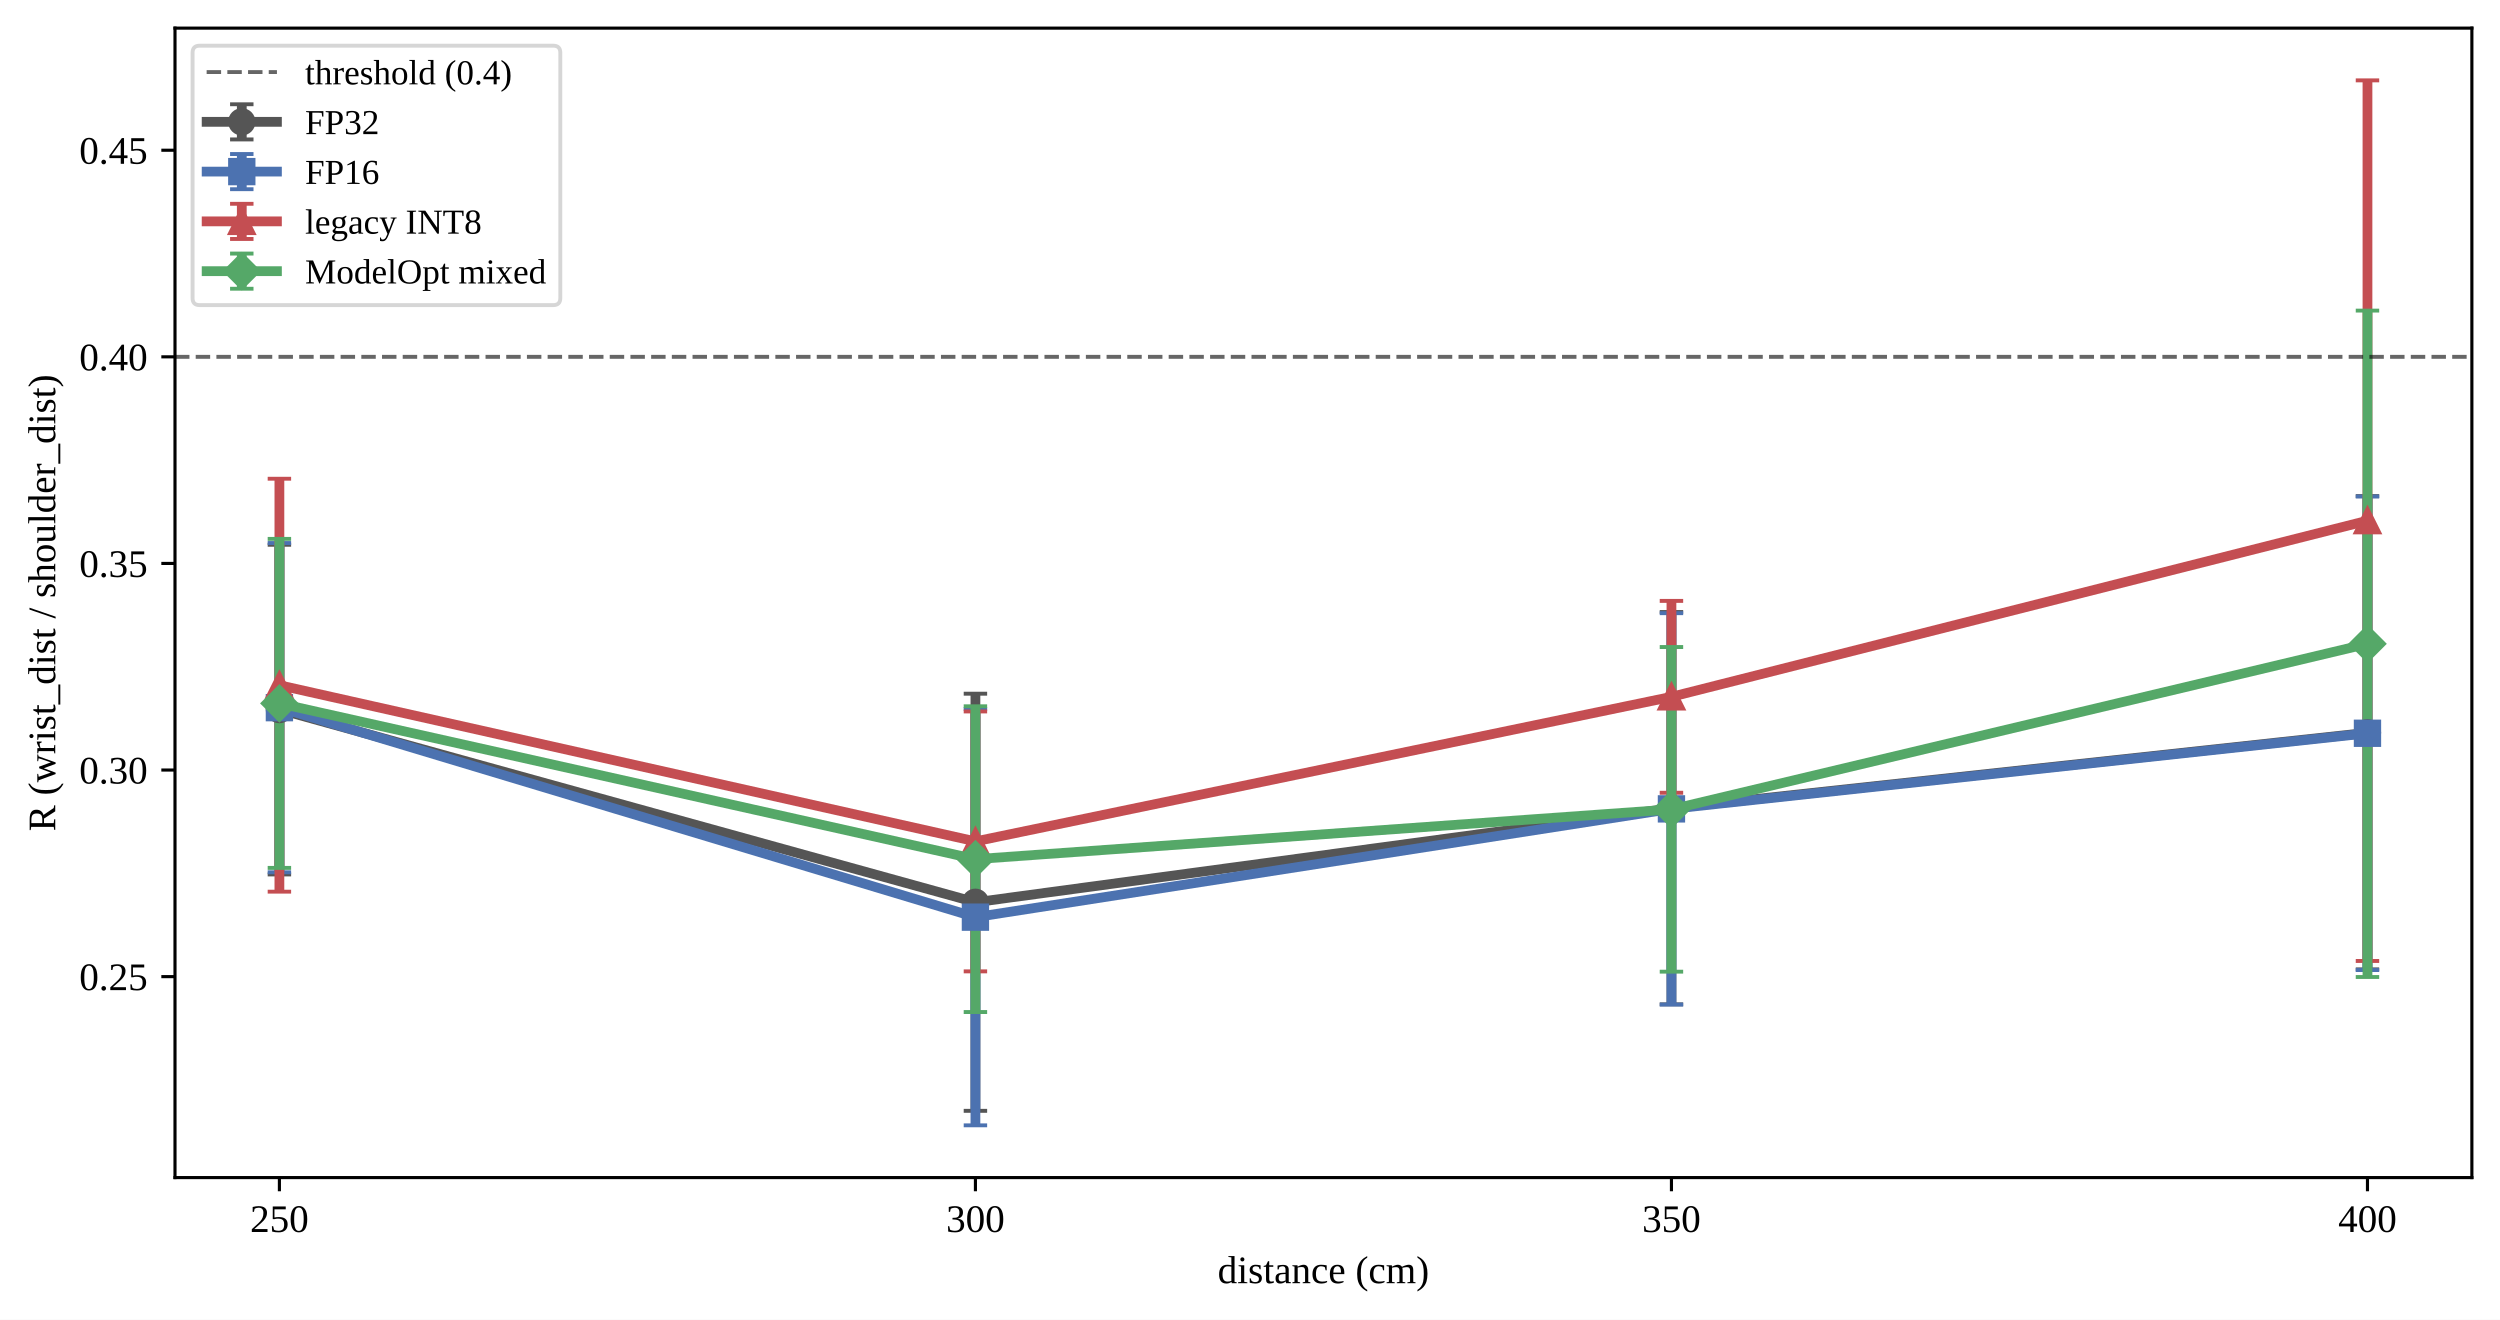
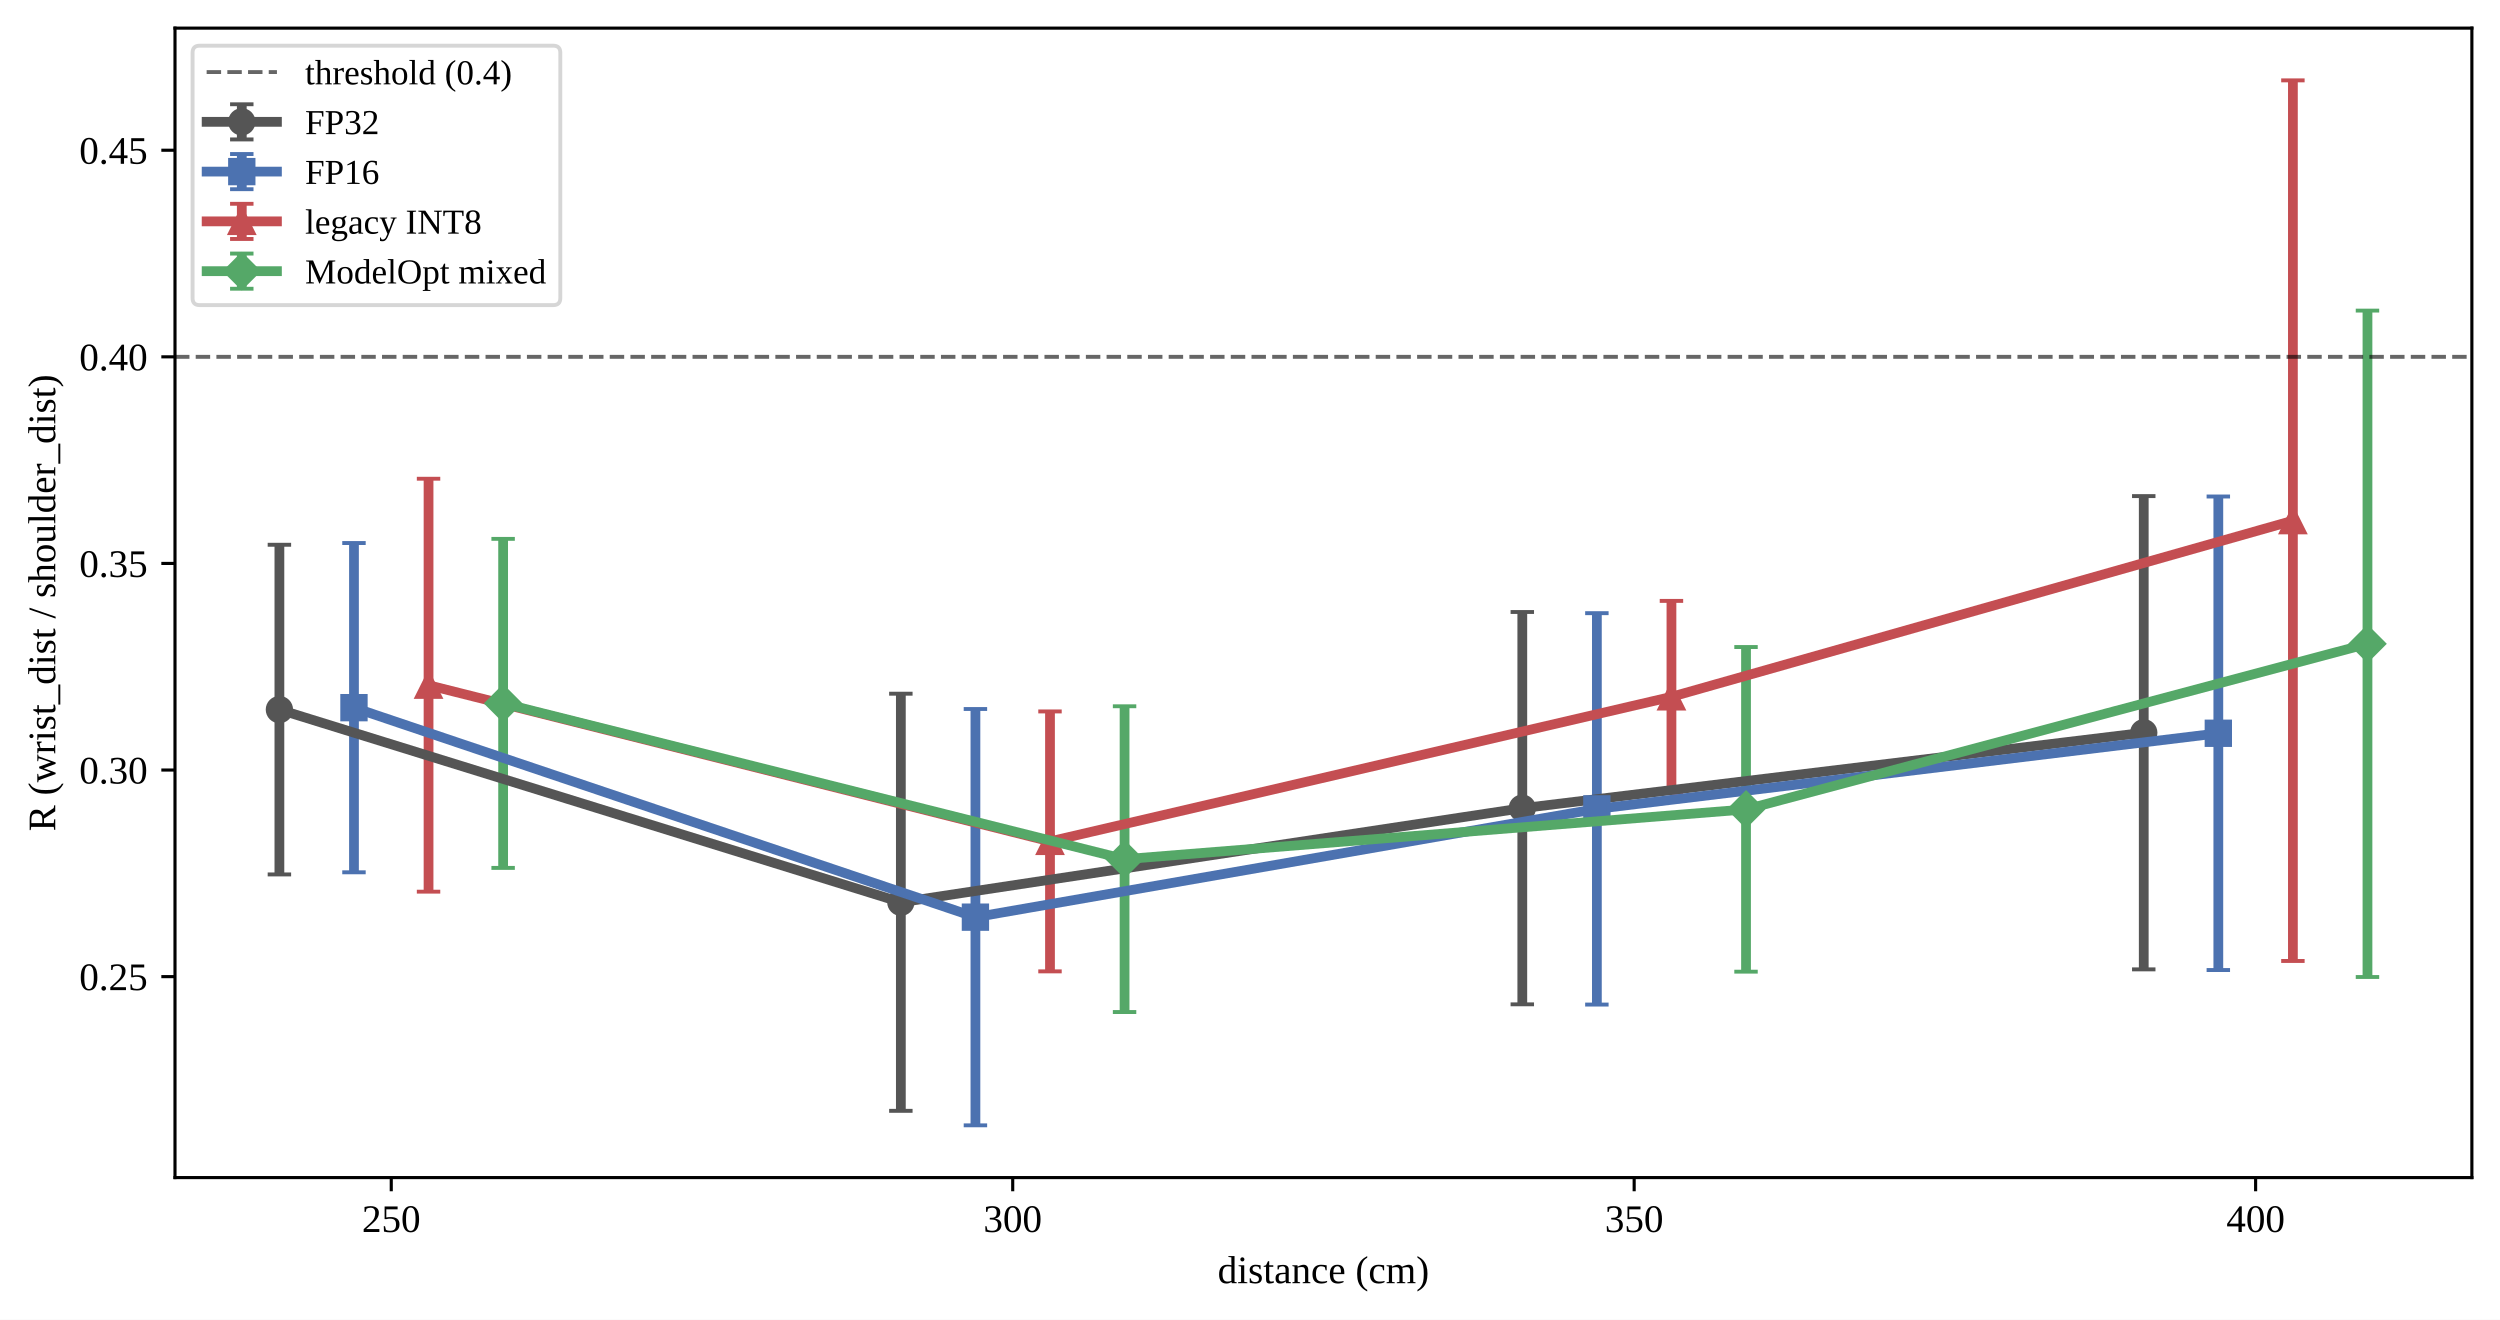
<svg xmlns="http://www.w3.org/2000/svg" xmlns:xlink="http://www.w3.org/1999/xlink" width="640.042pt" height="337.876pt" viewBox="0 0 640.042 337.876" version="1.1">
  <defs>
    <style type="text/css">*{stroke-linejoin: round; stroke-linecap: butt}</style>
  </defs>
  <g id="figure_1">
    <g id="patch_1">
      <path d="M 0 337.876  L 640.042 337.876  L 640.042 0  L 0 0  z " style="fill: #ffffff" />
    </g>
    <g id="axes_1">
      <g id="patch_2">
        <path d="M 44.802 301.482  L 632.842 301.482  L 632.842 7.2  L 44.802 7.2  z " style="fill: #ffffff" />
      </g>
      <g id="matplotlib.axis_1">
        <g id="xtick_1">
          <g id="line2d_1">
            <defs>
-               <path id="me92851f9c0" d="M 0 0  L 0 3.5  " style="stroke: #000000; stroke-width: 0.8" />
+               <path id="mc0c21ba39f" d="M 0 0  L 0 3.5  " style="stroke: #000000; stroke-width: 0.8" />
            </defs>
            <g>
-               <use xlink:href="#me92851f9c0" x="71.531" y="301.482" style="stroke: #000000; stroke-width: 0.8" />
+               <use xlink:href="#mc0c21ba39f" x="100.169" y="301.482" style="stroke: #000000; stroke-width: 0.8" />
            </g>
          </g>
          <g id="text_1">
-             <text style="font-size: 10px; font-family: 'Times New Roman'; text-anchor: middle" x="71.531" y="315.415" transform="rotate(-0 71.53104 315.4154)">250</text>
+             <text style="font-size: 10px; font-family: 'Times New Roman'; text-anchor: middle" x="100.169" y="315.415" transform="rotate(-0 100.1694 315.4154)">250</text>
          </g>
        </g>
        <g id="xtick_2">
          <g id="line2d_2">
            <g>
-               <use xlink:href="#me92851f9c0" x="249.725" y="301.482" style="stroke: #000000; stroke-width: 0.8" />
+               <use xlink:href="#mc0c21ba39f" x="259.271" y="301.482" style="stroke: #000000; stroke-width: 0.8" />
            </g>
          </g>
          <g id="text_2">
-             <text style="font-size: 10px; font-family: 'Times New Roman'; text-anchor: middle" x="249.725" y="315.415" transform="rotate(-0 249.725 315.4154)">300</text>
+             <text style="font-size: 10px; font-family: 'Times New Roman'; text-anchor: middle" x="259.271" y="315.415" transform="rotate(-0 259.2711 315.4154)">300</text>
          </g>
        </g>
        <g id="xtick_3">
          <g id="line2d_3">
            <g>
-               <use xlink:href="#me92851f9c0" x="427.919" y="301.482" style="stroke: #000000; stroke-width: 0.8" />
+               <use xlink:href="#mc0c21ba39f" x="418.373" y="301.482" style="stroke: #000000; stroke-width: 0.8" />
            </g>
          </g>
          <g id="text_3">
-             <text style="font-size: 10px; font-family: 'Times New Roman'; text-anchor: middle" x="427.919" y="315.415" transform="rotate(-0 427.9189 315.4154)">350</text>
+             <text style="font-size: 10px; font-family: 'Times New Roman'; text-anchor: middle" x="418.373" y="315.415" transform="rotate(-0 418.3728 315.4154)">350</text>
          </g>
        </g>
        <g id="xtick_4">
          <g id="line2d_4">
            <g>
-               <use xlink:href="#me92851f9c0" x="606.113" y="301.482" style="stroke: #000000; stroke-width: 0.8" />
+               <use xlink:href="#mc0c21ba39f" x="577.475" y="301.482" style="stroke: #000000; stroke-width: 0.8" />
            </g>
          </g>
          <g id="text_4">
-             <text style="font-size: 10px; font-family: 'Times New Roman'; text-anchor: middle" x="606.113" y="315.415" transform="rotate(-0 606.1129 315.4154)">400</text>
+             <text style="font-size: 10px; font-family: 'Times New Roman'; text-anchor: middle" x="577.475" y="315.415" transform="rotate(-0 577.4746 315.4154)">400</text>
          </g>
        </g>
        <g id="text_5">
          <text style="font-size: 10px; font-family: 'Times New Roman'; text-anchor: middle" x="338.822" y="328.517" transform="rotate(-0 338.822 328.5173)">distance (cm)</text>
        </g>
      </g>
      <g id="matplotlib.axis_2">
        <g id="ytick_1">
          <g id="line2d_5">
            <defs>
-               <path id="mf239d290a8" d="M 0 0  L -3.5 0  " style="stroke: #000000; stroke-width: 0.8" />
+               <path id="m2a0f38fee0" d="M 0 0  L -3.5 0  " style="stroke: #000000; stroke-width: 0.8" />
            </defs>
            <g>
-               <use xlink:href="#mf239d290a8" x="44.802" y="250.027" style="stroke: #000000; stroke-width: 0.8" />
+               <use xlink:href="#m2a0f38fee0" x="44.802" y="250.027" style="stroke: #000000; stroke-width: 0.8" />
            </g>
          </g>
          <g id="text_6">
            <text style="font-size: 10px; font-family: 'Times New Roman'; text-anchor: end" x="37.802" y="253.494" transform="rotate(-0 37.80195 253.4937)">0.25</text>
          </g>
        </g>
        <g id="ytick_2">
          <g id="line2d_6">
            <g>
-               <use xlink:href="#mf239d290a8" x="44.802" y="197.136" style="stroke: #000000; stroke-width: 0.8" />
+               <use xlink:href="#m2a0f38fee0" x="44.802" y="197.136" style="stroke: #000000; stroke-width: 0.8" />
            </g>
          </g>
          <g id="text_7">
            <text style="font-size: 10px; font-family: 'Times New Roman'; text-anchor: end" x="37.802" y="200.603" transform="rotate(-0 37.80195 200.6032)">0.30</text>
          </g>
        </g>
        <g id="ytick_3">
          <g id="line2d_7">
            <g>
-               <use xlink:href="#mf239d290a8" x="44.802" y="144.246" style="stroke: #000000; stroke-width: 0.8" />
+               <use xlink:href="#m2a0f38fee0" x="44.802" y="144.246" style="stroke: #000000; stroke-width: 0.8" />
            </g>
          </g>
          <g id="text_8">
            <text style="font-size: 10px; font-family: 'Times New Roman'; text-anchor: end" x="37.802" y="147.713" transform="rotate(-0 37.80195 147.7127)">0.35</text>
          </g>
        </g>
        <g id="ytick_4">
          <g id="line2d_8">
            <g>
-               <use xlink:href="#mf239d290a8" x="44.802" y="91.355" style="stroke: #000000; stroke-width: 0.8" />
+               <use xlink:href="#m2a0f38fee0" x="44.802" y="91.355" style="stroke: #000000; stroke-width: 0.8" />
            </g>
          </g>
          <g id="text_9">
            <text style="font-size: 10px; font-family: 'Times New Roman'; text-anchor: end" x="37.802" y="94.822" transform="rotate(-0 37.80195 94.82216)">0.40</text>
          </g>
        </g>
        <g id="ytick_5">
          <g id="line2d_9">
            <g>
-               <use xlink:href="#mf239d290a8" x="44.802" y="38.465" style="stroke: #000000; stroke-width: 0.8" />
+               <use xlink:href="#m2a0f38fee0" x="44.802" y="38.465" style="stroke: #000000; stroke-width: 0.8" />
            </g>
          </g>
          <g id="text_10">
            <text style="font-size: 10px; font-family: 'Times New Roman'; text-anchor: end" x="37.802" y="41.932" transform="rotate(-0 37.80195 41.93164)">0.45</text>
          </g>
        </g>
        <g id="text_11">
          <text style="font-size: 10px; font-family: 'Times New Roman'; text-anchor: middle" x="14.144" y="154.341" transform="rotate(-90 14.14375 154.3409)">R (wrist_dist / shoulder_dist)</text>
        </g>
      </g>
      <g id="LineCollection_1">
-         <path d="M 71.531 223.871  L 71.531 139.466  " clip-path="url(#p2b6f6ef263)" style="fill: none; stroke: #555555; stroke-width: 2.5" />
-         <path d="M 249.725 284.393  L 249.725 177.595  " clip-path="url(#p2b6f6ef263)" style="fill: none; stroke: #555555; stroke-width: 2.5" />
-         <path d="M 427.919 257.128  L 427.919 156.683  " clip-path="url(#p2b6f6ef263)" style="fill: none; stroke: #555555; stroke-width: 2.5" />
-         <path d="M 606.113 248.173  L 606.113 127.005  " clip-path="url(#p2b6f6ef263)" style="fill: none; stroke: #555555; stroke-width: 2.5" />
+         <path d="M 71.531 223.871  L 71.531 139.466  " clip-path="url(#pdd7ca9c7d1)" style="fill: none; stroke: #555555; stroke-width: 2.5" />
+         <path d="M 230.633 284.393  L 230.633 177.595  " clip-path="url(#pdd7ca9c7d1)" style="fill: none; stroke: #555555; stroke-width: 2.5" />
+         <path d="M 389.735 257.128  L 389.735 156.683  " clip-path="url(#pdd7ca9c7d1)" style="fill: none; stroke: #555555; stroke-width: 2.5" />
+         <path d="M 548.836 248.173  L 548.836 127.005  " clip-path="url(#pdd7ca9c7d1)" style="fill: none; stroke: #555555; stroke-width: 2.5" />
      </g>
      <g id="line2d_10">
        <defs>
-           <path id="m5fda878043" d="M 3 0  L -3 -0  " style="stroke: #555555" />
-         </defs>
-         <g clip-path="url(#p2b6f6ef263)">
-           <use xlink:href="#m5fda878043" x="71.531" y="223.871" style="fill: #555555; stroke: #555555" />
-           <use xlink:href="#m5fda878043" x="249.725" y="284.393" style="fill: #555555; stroke: #555555" />
-           <use xlink:href="#m5fda878043" x="427.919" y="257.128" style="fill: #555555; stroke: #555555" />
-           <use xlink:href="#m5fda878043" x="606.113" y="248.173" style="fill: #555555; stroke: #555555" />
+           <path id="m60fd91e94a" d="M 3 0  L -3 -0  " style="stroke: #555555" />
+         </defs>
+         <g clip-path="url(#pdd7ca9c7d1)">
+           <use xlink:href="#m60fd91e94a" x="71.531" y="223.871" style="fill: #555555; stroke: #555555" />
+           <use xlink:href="#m60fd91e94a" x="230.633" y="284.393" style="fill: #555555; stroke: #555555" />
+           <use xlink:href="#m60fd91e94a" x="389.735" y="257.128" style="fill: #555555; stroke: #555555" />
+           <use xlink:href="#m60fd91e94a" x="548.836" y="248.173" style="fill: #555555; stroke: #555555" />
        </g>
      </g>
      <g id="line2d_11">
-         <g clip-path="url(#p2b6f6ef263)">
-           <use xlink:href="#m5fda878043" x="71.531" y="139.466" style="fill: #555555; stroke: #555555" />
-           <use xlink:href="#m5fda878043" x="249.725" y="177.595" style="fill: #555555; stroke: #555555" />
-           <use xlink:href="#m5fda878043" x="427.919" y="156.683" style="fill: #555555; stroke: #555555" />
-           <use xlink:href="#m5fda878043" x="606.113" y="127.005" style="fill: #555555; stroke: #555555" />
+         <g clip-path="url(#pdd7ca9c7d1)">
+           <use xlink:href="#m60fd91e94a" x="71.531" y="139.466" style="fill: #555555; stroke: #555555" />
+           <use xlink:href="#m60fd91e94a" x="230.633" y="177.595" style="fill: #555555; stroke: #555555" />
+           <use xlink:href="#m60fd91e94a" x="389.735" y="156.683" style="fill: #555555; stroke: #555555" />
+           <use xlink:href="#m60fd91e94a" x="548.836" y="127.005" style="fill: #555555; stroke: #555555" />
        </g>
      </g>
      <g id="LineCollection_2">
-         <path d="M 71.531 223.327  L 71.531 139.021  " clip-path="url(#p2b6f6ef263)" style="fill: none; stroke: #4c72b0; stroke-width: 2.5" />
-         <path d="M 249.725 288.105  L 249.725 181.513  " clip-path="url(#p2b6f6ef263)" style="fill: none; stroke: #4c72b0; stroke-width: 2.5" />
-         <path d="M 427.919 257.189  L 427.919 156.985  " clip-path="url(#p2b6f6ef263)" style="fill: none; stroke: #4c72b0; stroke-width: 2.5" />
-         <path d="M 606.113 248.341  L 606.113 127.116  " clip-path="url(#p2b6f6ef263)" style="fill: none; stroke: #4c72b0; stroke-width: 2.5" />
+         <path d="M 90.623 223.327  L 90.623 139.021  " clip-path="url(#pdd7ca9c7d1)" style="fill: none; stroke: #4c72b0; stroke-width: 2.5" />
+         <path d="M 249.725 288.105  L 249.725 181.513  " clip-path="url(#pdd7ca9c7d1)" style="fill: none; stroke: #4c72b0; stroke-width: 2.5" />
+         <path d="M 408.827 257.189  L 408.827 156.985  " clip-path="url(#pdd7ca9c7d1)" style="fill: none; stroke: #4c72b0; stroke-width: 2.5" />
+         <path d="M 567.928 248.341  L 567.928 127.116  " clip-path="url(#pdd7ca9c7d1)" style="fill: none; stroke: #4c72b0; stroke-width: 2.5" />
      </g>
      <g id="line2d_12">
        <defs>
-           <path id="m5d05e6b388" d="M 3 0  L -3 -0  " style="stroke: #4c72b0" />
-         </defs>
-         <g clip-path="url(#p2b6f6ef263)">
-           <use xlink:href="#m5d05e6b388" x="71.531" y="223.327" style="fill: #4c72b0; stroke: #4c72b0" />
-           <use xlink:href="#m5d05e6b388" x="249.725" y="288.105" style="fill: #4c72b0; stroke: #4c72b0" />
-           <use xlink:href="#m5d05e6b388" x="427.919" y="257.189" style="fill: #4c72b0; stroke: #4c72b0" />
-           <use xlink:href="#m5d05e6b388" x="606.113" y="248.341" style="fill: #4c72b0; stroke: #4c72b0" />
+           <path id="m908f286b6f" d="M 3 0  L -3 -0  " style="stroke: #4c72b0" />
+         </defs>
+         <g clip-path="url(#pdd7ca9c7d1)">
+           <use xlink:href="#m908f286b6f" x="90.623" y="223.327" style="fill: #4c72b0; stroke: #4c72b0" />
+           <use xlink:href="#m908f286b6f" x="249.725" y="288.105" style="fill: #4c72b0; stroke: #4c72b0" />
+           <use xlink:href="#m908f286b6f" x="408.827" y="257.189" style="fill: #4c72b0; stroke: #4c72b0" />
+           <use xlink:href="#m908f286b6f" x="567.928" y="248.341" style="fill: #4c72b0; stroke: #4c72b0" />
        </g>
      </g>
      <g id="line2d_13">
-         <g clip-path="url(#p2b6f6ef263)">
-           <use xlink:href="#m5d05e6b388" x="71.531" y="139.021" style="fill: #4c72b0; stroke: #4c72b0" />
-           <use xlink:href="#m5d05e6b388" x="249.725" y="181.513" style="fill: #4c72b0; stroke: #4c72b0" />
-           <use xlink:href="#m5d05e6b388" x="427.919" y="156.985" style="fill: #4c72b0; stroke: #4c72b0" />
-           <use xlink:href="#m5d05e6b388" x="606.113" y="127.116" style="fill: #4c72b0; stroke: #4c72b0" />
+         <g clip-path="url(#pdd7ca9c7d1)">
+           <use xlink:href="#m908f286b6f" x="90.623" y="139.021" style="fill: #4c72b0; stroke: #4c72b0" />
+           <use xlink:href="#m908f286b6f" x="249.725" y="181.513" style="fill: #4c72b0; stroke: #4c72b0" />
+           <use xlink:href="#m908f286b6f" x="408.827" y="156.985" style="fill: #4c72b0; stroke: #4c72b0" />
+           <use xlink:href="#m908f286b6f" x="567.928" y="127.116" style="fill: #4c72b0; stroke: #4c72b0" />
        </g>
      </g>
      <g id="LineCollection_3">
-         <path d="M 71.531 228.285  L 71.531 122.567  " clip-path="url(#p2b6f6ef263)" style="fill: none; stroke: #c44e52; stroke-width: 2.5" />
-         <path d="M 249.725 248.687  L 249.725 182.137  " clip-path="url(#p2b6f6ef263)" style="fill: none; stroke: #c44e52; stroke-width: 2.5" />
-         <path d="M 427.919 202.957  L 427.919 153.844  " clip-path="url(#p2b6f6ef263)" style="fill: none; stroke: #c44e52; stroke-width: 2.5" />
-         <path d="M 606.113 246.023  L 606.113 20.576  " clip-path="url(#p2b6f6ef263)" style="fill: none; stroke: #c44e52; stroke-width: 2.5" />
+         <path d="M 109.715 228.285  L 109.715 122.567  " clip-path="url(#pdd7ca9c7d1)" style="fill: none; stroke: #c44e52; stroke-width: 2.5" />
+         <path d="M 268.817 248.687  L 268.817 182.137  " clip-path="url(#pdd7ca9c7d1)" style="fill: none; stroke: #c44e52; stroke-width: 2.5" />
+         <path d="M 427.919 202.957  L 427.919 153.844  " clip-path="url(#pdd7ca9c7d1)" style="fill: none; stroke: #c44e52; stroke-width: 2.5" />
+         <path d="M 587.021 246.023  L 587.021 20.576  " clip-path="url(#pdd7ca9c7d1)" style="fill: none; stroke: #c44e52; stroke-width: 2.5" />
      </g>
      <g id="line2d_14">
        <defs>
-           <path id="ma7fada9a54" d="M 3 0  L -3 -0  " style="stroke: #c44e52" />
-         </defs>
-         <g clip-path="url(#p2b6f6ef263)">
-           <use xlink:href="#ma7fada9a54" x="71.531" y="228.285" style="fill: #c44e52; stroke: #c44e52" />
-           <use xlink:href="#ma7fada9a54" x="249.725" y="248.687" style="fill: #c44e52; stroke: #c44e52" />
-           <use xlink:href="#ma7fada9a54" x="427.919" y="202.957" style="fill: #c44e52; stroke: #c44e52" />
-           <use xlink:href="#ma7fada9a54" x="606.113" y="246.023" style="fill: #c44e52; stroke: #c44e52" />
+           <path id="m3ec4900c5d" d="M 3 0  L -3 -0  " style="stroke: #c44e52" />
+         </defs>
+         <g clip-path="url(#pdd7ca9c7d1)">
+           <use xlink:href="#m3ec4900c5d" x="109.715" y="228.285" style="fill: #c44e52; stroke: #c44e52" />
+           <use xlink:href="#m3ec4900c5d" x="268.817" y="248.687" style="fill: #c44e52; stroke: #c44e52" />
+           <use xlink:href="#m3ec4900c5d" x="427.919" y="202.957" style="fill: #c44e52; stroke: #c44e52" />
+           <use xlink:href="#m3ec4900c5d" x="587.021" y="246.023" style="fill: #c44e52; stroke: #c44e52" />
        </g>
      </g>
      <g id="line2d_15">
-         <g clip-path="url(#p2b6f6ef263)">
-           <use xlink:href="#ma7fada9a54" x="71.531" y="122.567" style="fill: #c44e52; stroke: #c44e52" />
-           <use xlink:href="#ma7fada9a54" x="249.725" y="182.137" style="fill: #c44e52; stroke: #c44e52" />
-           <use xlink:href="#ma7fada9a54" x="427.919" y="153.844" style="fill: #c44e52; stroke: #c44e52" />
-           <use xlink:href="#ma7fada9a54" x="606.113" y="20.576" style="fill: #c44e52; stroke: #c44e52" />
+         <g clip-path="url(#pdd7ca9c7d1)">
+           <use xlink:href="#m3ec4900c5d" x="109.715" y="122.567" style="fill: #c44e52; stroke: #c44e52" />
+           <use xlink:href="#m3ec4900c5d" x="268.817" y="182.137" style="fill: #c44e52; stroke: #c44e52" />
+           <use xlink:href="#m3ec4900c5d" x="427.919" y="153.844" style="fill: #c44e52; stroke: #c44e52" />
+           <use xlink:href="#m3ec4900c5d" x="587.021" y="20.576" style="fill: #c44e52; stroke: #c44e52" />
        </g>
      </g>
      <g id="LineCollection_4">
-         <path d="M 71.531 222.198  L 71.531 137.957  " clip-path="url(#p2b6f6ef263)" style="fill: none; stroke: #55a868; stroke-width: 2.5" />
-         <path d="M 249.725 259.1  L 249.725 180.814  " clip-path="url(#p2b6f6ef263)" style="fill: none; stroke: #55a868; stroke-width: 2.5" />
-         <path d="M 427.919 248.765  L 427.919 165.65  " clip-path="url(#p2b6f6ef263)" style="fill: none; stroke: #55a868; stroke-width: 2.5" />
-         <path d="M 606.113 250.128  L 606.113 79.522  " clip-path="url(#p2b6f6ef263)" style="fill: none; stroke: #55a868; stroke-width: 2.5" />
+         <path d="M 128.808 222.198  L 128.808 137.957  " clip-path="url(#pdd7ca9c7d1)" style="fill: none; stroke: #55a868; stroke-width: 2.5" />
+         <path d="M 287.909 259.1  L 287.909 180.814  " clip-path="url(#pdd7ca9c7d1)" style="fill: none; stroke: #55a868; stroke-width: 2.5" />
+         <path d="M 447.011 248.765  L 447.011 165.65  " clip-path="url(#pdd7ca9c7d1)" style="fill: none; stroke: #55a868; stroke-width: 2.5" />
+         <path d="M 606.113 250.128  L 606.113 79.522  " clip-path="url(#pdd7ca9c7d1)" style="fill: none; stroke: #55a868; stroke-width: 2.5" />
      </g>
      <g id="line2d_16">
        <defs>
-           <path id="mfd168ef856" d="M 3 0  L -3 -0  " style="stroke: #55a868" />
-         </defs>
-         <g clip-path="url(#p2b6f6ef263)">
-           <use xlink:href="#mfd168ef856" x="71.531" y="222.198" style="fill: #55a868; stroke: #55a868" />
-           <use xlink:href="#mfd168ef856" x="249.725" y="259.1" style="fill: #55a868; stroke: #55a868" />
-           <use xlink:href="#mfd168ef856" x="427.919" y="248.765" style="fill: #55a868; stroke: #55a868" />
-           <use xlink:href="#mfd168ef856" x="606.113" y="250.128" style="fill: #55a868; stroke: #55a868" />
+           <path id="m960da51c53" d="M 3 0  L -3 -0  " style="stroke: #55a868" />
+         </defs>
+         <g clip-path="url(#pdd7ca9c7d1)">
+           <use xlink:href="#m960da51c53" x="128.808" y="222.198" style="fill: #55a868; stroke: #55a868" />
+           <use xlink:href="#m960da51c53" x="287.909" y="259.1" style="fill: #55a868; stroke: #55a868" />
+           <use xlink:href="#m960da51c53" x="447.011" y="248.765" style="fill: #55a868; stroke: #55a868" />
+           <use xlink:href="#m960da51c53" x="606.113" y="250.128" style="fill: #55a868; stroke: #55a868" />
        </g>
      </g>
      <g id="line2d_17">
-         <g clip-path="url(#p2b6f6ef263)">
-           <use xlink:href="#mfd168ef856" x="71.531" y="137.957" style="fill: #55a868; stroke: #55a868" />
-           <use xlink:href="#mfd168ef856" x="249.725" y="180.814" style="fill: #55a868; stroke: #55a868" />
-           <use xlink:href="#mfd168ef856" x="427.919" y="165.65" style="fill: #55a868; stroke: #55a868" />
-           <use xlink:href="#mfd168ef856" x="606.113" y="79.522" style="fill: #55a868; stroke: #55a868" />
+         <g clip-path="url(#pdd7ca9c7d1)">
+           <use xlink:href="#m960da51c53" x="128.808" y="137.957" style="fill: #55a868; stroke: #55a868" />
+           <use xlink:href="#m960da51c53" x="287.909" y="180.814" style="fill: #55a868; stroke: #55a868" />
+           <use xlink:href="#m960da51c53" x="447.011" y="165.65" style="fill: #55a868; stroke: #55a868" />
+           <use xlink:href="#m960da51c53" x="606.113" y="79.522" style="fill: #55a868; stroke: #55a868" />
        </g>
      </g>
      <g id="line2d_18">
-         <path d="M 44.802 91.355  L 632.842 91.355  " clip-path="url(#p2b6f6ef263)" style="fill: none; stroke-dasharray: 3.7,1.6; stroke-dashoffset: 0; stroke: #000000; stroke-opacity: 0.6" />
+         <path d="M 44.802 91.355  L 632.842 91.355  " clip-path="url(#pdd7ca9c7d1)" style="fill: none; stroke-dasharray: 3.7,1.6; stroke-dashoffset: 0; stroke: #000000; stroke-opacity: 0.6" />
      </g>
      <g id="line2d_19">
-         <path d="M 71.531 181.668  L 249.725 230.994  L 427.919 206.906  L 606.113 187.589  " clip-path="url(#p2b6f6ef263)" style="fill: none; stroke: #555555; stroke-width: 2.5; stroke-linecap: square" />
-         <defs>
-           <path id="m5d5bd856db" d="M 0 3  C 0.796 3 1.559 2.684 2.121 2.121  C 2.684 1.559 3 0.796 3 0  C 3 -0.796 2.684 -1.559 2.121 -2.121  C 1.559 -2.684 0.796 -3 0 -3  C -0.796 -3 -1.559 -2.684 -2.121 -2.121  C -2.684 -1.559 -3 -0.796 -3 0  C -3 0.796 -2.684 1.559 -2.121 2.121  C -1.559 2.684 -0.796 3 0 3  z " style="stroke: #555555" />
-         </defs>
-         <g clip-path="url(#p2b6f6ef263)">
-           <use xlink:href="#m5d5bd856db" x="71.531" y="181.668" style="fill: #555555; stroke: #555555" />
-           <use xlink:href="#m5d5bd856db" x="249.725" y="230.994" style="fill: #555555; stroke: #555555" />
-           <use xlink:href="#m5d5bd856db" x="427.919" y="206.906" style="fill: #555555; stroke: #555555" />
-           <use xlink:href="#m5d5bd856db" x="606.113" y="187.589" style="fill: #555555; stroke: #555555" />
+         <path d="M 71.531 181.668  L 230.633 230.994  L 389.735 206.906  L 548.836 187.589  " clip-path="url(#pdd7ca9c7d1)" style="fill: none; stroke: #555555; stroke-width: 2.5; stroke-linecap: square" />
+         <defs>
+           <path id="m7375d17421" d="M 0 3  C 0.796 3 1.559 2.684 2.121 2.121  C 2.684 1.559 3 0.796 3 0  C 3 -0.796 2.684 -1.559 2.121 -2.121  C 1.559 -2.684 0.796 -3 0 -3  C -0.796 -3 -1.559 -2.684 -2.121 -2.121  C -2.684 -1.559 -3 -0.796 -3 0  C -3 0.796 -2.684 1.559 -2.121 2.121  C -1.559 2.684 -0.796 3 0 3  z " style="stroke: #555555" />
+         </defs>
+         <g clip-path="url(#pdd7ca9c7d1)">
+           <use xlink:href="#m7375d17421" x="71.531" y="181.668" style="fill: #555555; stroke: #555555" />
+           <use xlink:href="#m7375d17421" x="230.633" y="230.994" style="fill: #555555; stroke: #555555" />
+           <use xlink:href="#m7375d17421" x="389.735" y="206.906" style="fill: #555555; stroke: #555555" />
+           <use xlink:href="#m7375d17421" x="548.836" y="187.589" style="fill: #555555; stroke: #555555" />
        </g>
      </g>
      <g id="line2d_20">
-         <path d="M 71.531 181.174  L 249.725 234.809  L 427.919 207.087  L 606.113 187.729  " clip-path="url(#p2b6f6ef263)" style="fill: none; stroke: #4c72b0; stroke-width: 2.5; stroke-linecap: square" />
-         <defs>
-           <path id="m04cd47ed00" d="M -3 3  L 3 3  L 3 -3  L -3 -3  z " style="stroke: #4c72b0; stroke-linejoin: miter" />
-         </defs>
-         <g clip-path="url(#p2b6f6ef263)">
-           <use xlink:href="#m04cd47ed00" x="71.531" y="181.174" style="fill: #4c72b0; stroke: #4c72b0; stroke-linejoin: miter" />
-           <use xlink:href="#m04cd47ed00" x="249.725" y="234.809" style="fill: #4c72b0; stroke: #4c72b0; stroke-linejoin: miter" />
-           <use xlink:href="#m04cd47ed00" x="427.919" y="207.087" style="fill: #4c72b0; stroke: #4c72b0; stroke-linejoin: miter" />
-           <use xlink:href="#m04cd47ed00" x="606.113" y="187.729" style="fill: #4c72b0; stroke: #4c72b0; stroke-linejoin: miter" />
+         <path d="M 90.623 181.174  L 249.725 234.809  L 408.827 207.087  L 567.928 187.729  " clip-path="url(#pdd7ca9c7d1)" style="fill: none; stroke: #4c72b0; stroke-width: 2.5; stroke-linecap: square" />
+         <defs>
+           <path id="m605994f52f" d="M -3 3  L 3 3  L 3 -3  L -3 -3  z " style="stroke: #4c72b0; stroke-linejoin: miter" />
+         </defs>
+         <g clip-path="url(#pdd7ca9c7d1)">
+           <use xlink:href="#m605994f52f" x="90.623" y="181.174" style="fill: #4c72b0; stroke: #4c72b0; stroke-linejoin: miter" />
+           <use xlink:href="#m605994f52f" x="249.725" y="234.809" style="fill: #4c72b0; stroke: #4c72b0; stroke-linejoin: miter" />
+           <use xlink:href="#m605994f52f" x="408.827" y="207.087" style="fill: #4c72b0; stroke: #4c72b0; stroke-linejoin: miter" />
+           <use xlink:href="#m605994f52f" x="567.928" y="187.729" style="fill: #4c72b0; stroke: #4c72b0; stroke-linejoin: miter" />
        </g>
      </g>
      <g id="line2d_21">
-         <path d="M 71.531 175.426  L 249.725 215.412  L 427.919 178.4  L 606.113 133.3  " clip-path="url(#p2b6f6ef263)" style="fill: none; stroke: #c44e52; stroke-width: 2.5; stroke-linecap: square" />
-         <defs>
-           <path id="mdb2f254844" d="M 0 -3  L -3 3  L 3 3  z " style="stroke: #c44e52; stroke-linejoin: miter" />
-         </defs>
-         <g clip-path="url(#p2b6f6ef263)">
-           <use xlink:href="#mdb2f254844" x="71.531" y="175.426" style="fill: #c44e52; stroke: #c44e52; stroke-linejoin: miter" />
-           <use xlink:href="#mdb2f254844" x="249.725" y="215.412" style="fill: #c44e52; stroke: #c44e52; stroke-linejoin: miter" />
-           <use xlink:href="#mdb2f254844" x="427.919" y="178.4" style="fill: #c44e52; stroke: #c44e52; stroke-linejoin: miter" />
-           <use xlink:href="#mdb2f254844" x="606.113" y="133.3" style="fill: #c44e52; stroke: #c44e52; stroke-linejoin: miter" />
+         <path d="M 109.715 175.426  L 268.817 215.412  L 427.919 178.4  L 587.021 133.3  " clip-path="url(#pdd7ca9c7d1)" style="fill: none; stroke: #c44e52; stroke-width: 2.5; stroke-linecap: square" />
+         <defs>
+           <path id="m3f2365e304" d="M 0 -3  L -3 3  L 3 3  z " style="stroke: #c44e52; stroke-linejoin: miter" />
+         </defs>
+         <g clip-path="url(#pdd7ca9c7d1)">
+           <use xlink:href="#m3f2365e304" x="109.715" y="175.426" style="fill: #c44e52; stroke: #c44e52; stroke-linejoin: miter" />
+           <use xlink:href="#m3f2365e304" x="268.817" y="215.412" style="fill: #c44e52; stroke: #c44e52; stroke-linejoin: miter" />
+           <use xlink:href="#m3f2365e304" x="427.919" y="178.4" style="fill: #c44e52; stroke: #c44e52; stroke-linejoin: miter" />
+           <use xlink:href="#m3f2365e304" x="587.021" y="133.3" style="fill: #c44e52; stroke: #c44e52; stroke-linejoin: miter" />
        </g>
      </g>
      <g id="line2d_22">
-         <path d="M 71.531 180.078  L 249.725 219.957  L 427.919 207.208  L 606.113 164.825  " clip-path="url(#p2b6f6ef263)" style="fill: none; stroke: #55a868; stroke-width: 2.5; stroke-linecap: square" />
-         <defs>
-           <path id="m460f6a9274" d="M 0 4.243  L 4.243 0  L 0 -4.243  L -4.243 0  z " style="stroke: #55a868; stroke-linejoin: miter" />
-         </defs>
-         <g clip-path="url(#p2b6f6ef263)">
-           <use xlink:href="#m460f6a9274" x="71.531" y="180.078" style="fill: #55a868; stroke: #55a868; stroke-linejoin: miter" />
-           <use xlink:href="#m460f6a9274" x="249.725" y="219.957" style="fill: #55a868; stroke: #55a868; stroke-linejoin: miter" />
-           <use xlink:href="#m460f6a9274" x="427.919" y="207.208" style="fill: #55a868; stroke: #55a868; stroke-linejoin: miter" />
-           <use xlink:href="#m460f6a9274" x="606.113" y="164.825" style="fill: #55a868; stroke: #55a868; stroke-linejoin: miter" />
+         <path d="M 128.808 180.078  L 287.909 219.957  L 447.011 207.208  L 606.113 164.825  " clip-path="url(#pdd7ca9c7d1)" style="fill: none; stroke: #55a868; stroke-width: 2.5; stroke-linecap: square" />
+         <defs>
+           <path id="m5758779010" d="M 0 4.243  L 4.243 0  L 0 -4.243  L -4.243 0  z " style="stroke: #55a868; stroke-linejoin: miter" />
+         </defs>
+         <g clip-path="url(#pdd7ca9c7d1)">
+           <use xlink:href="#m5758779010" x="128.808" y="180.078" style="fill: #55a868; stroke: #55a868; stroke-linejoin: miter" />
+           <use xlink:href="#m5758779010" x="287.909" y="219.957" style="fill: #55a868; stroke: #55a868; stroke-linejoin: miter" />
+           <use xlink:href="#m5758779010" x="447.011" y="207.208" style="fill: #55a868; stroke: #55a868; stroke-linejoin: miter" />
+           <use xlink:href="#m5758779010" x="606.113" y="164.825" style="fill: #55a868; stroke: #55a868; stroke-linejoin: miter" />
        </g>
      </g>
      <g id="patch_3">
        <path d="M 44.802 301.482  L 44.802 7.2  " style="fill: none; stroke: #000000; stroke-width: 0.8; stroke-linejoin: miter; stroke-linecap: square" />
      </g>
      <g id="patch_4">
        <path d="M 632.842 301.482  L 632.842 7.2  " style="fill: none; stroke: #000000; stroke-width: 0.8; stroke-linejoin: miter; stroke-linecap: square" />
      </g>
      <g id="patch_5">
        <path d="M 44.802 301.482  L 632.842 301.482  " style="fill: none; stroke: #000000; stroke-width: 0.8; stroke-linejoin: miter; stroke-linecap: square" />
      </g>
      <g id="patch_6">
        <path d="M 44.802 7.2  L 632.842 7.2  " style="fill: none; stroke: #000000; stroke-width: 0.8; stroke-linejoin: miter; stroke-linecap: square" />
      </g>
      <g id="legend_1">
        <g id="patch_7">
          <path d="M 51.102 78.112  L 141.646 78.112  Q 143.446 78.112 143.446 76.312  L 143.446 13.5  Q 143.446 11.7 141.646 11.7  L 51.102 11.7  Q 49.302 11.7 49.302 13.5  L 49.302 76.312  Q 49.302 78.112 51.102 78.112  z " style="fill: #ffffff; opacity: 0.8; stroke: #cccccc; stroke-linejoin: miter" />
        </g>
        <g id="line2d_23">
          <path d="M 52.902 18.45  L 61.902 18.45  L 70.902 18.45  " style="fill: none; stroke-dasharray: 3.7,1.6; stroke-dashoffset: 0; stroke: #000000; stroke-opacity: 0.6" />
        </g>
        <g id="text_12">
          <text style="font-size: 9px; font-family: 'Times New Roman'; text-anchor: start" x="78.102" y="21.6" transform="rotate(-0 78.10195 21.6)">threshold (0.4)</text>
        </g>
        <g id="LineCollection_5">
          <path d="M 61.902 35.692  L 61.902 26.692  " style="fill: none; stroke: #555555; stroke-width: 2.5" />
        </g>
        <g id="line2d_24">
          <g>
-             <use xlink:href="#m5fda878043" x="61.902" y="35.692" style="fill: #555555; stroke: #555555" />
+             <use xlink:href="#m60fd91e94a" x="61.902" y="35.692" style="fill: #555555; stroke: #555555" />
          </g>
        </g>
        <g id="line2d_25">
          <g>
-             <use xlink:href="#m5fda878043" x="61.902" y="26.692" style="fill: #555555; stroke: #555555" />
+             <use xlink:href="#m60fd91e94a" x="61.902" y="26.692" style="fill: #555555; stroke: #555555" />
          </g>
        </g>
        <g id="line2d_26">
          <path d="M 52.902 31.192  L 70.902 31.192  " style="fill: none; stroke: #555555; stroke-width: 2.5; stroke-linecap: square" />
        </g>
        <g id="line2d_27">
          <g>
-             <use xlink:href="#m5d5bd856db" x="61.902" y="31.192" style="fill: #555555; stroke: #555555" />
+             <use xlink:href="#m7375d17421" x="61.902" y="31.192" style="fill: #555555; stroke: #555555" />
          </g>
        </g>
        <g id="text_13">
          <text style="font-size: 9px; font-family: 'Times New Roman'; text-anchor: start" x="78.102" y="34.342" transform="rotate(-0 78.10195 34.34238)">FP32</text>
        </g>
        <g id="LineCollection_6">
          <path d="M 61.902 48.435  L 61.902 39.435  " style="fill: none; stroke: #4c72b0; stroke-width: 2.5" />
        </g>
        <g id="line2d_28">
          <g>
-             <use xlink:href="#m5d05e6b388" x="61.902" y="48.435" style="fill: #4c72b0; stroke: #4c72b0" />
+             <use xlink:href="#m908f286b6f" x="61.902" y="48.435" style="fill: #4c72b0; stroke: #4c72b0" />
          </g>
        </g>
        <g id="line2d_29">
          <g>
-             <use xlink:href="#m5d05e6b388" x="61.902" y="39.435" style="fill: #4c72b0; stroke: #4c72b0" />
+             <use xlink:href="#m908f286b6f" x="61.902" y="39.435" style="fill: #4c72b0; stroke: #4c72b0" />
          </g>
        </g>
        <g id="line2d_30">
          <path d="M 52.902 43.935  L 70.902 43.935  " style="fill: none; stroke: #4c72b0; stroke-width: 2.5; stroke-linecap: square" />
        </g>
        <g id="line2d_31">
          <g>
-             <use xlink:href="#m04cd47ed00" x="61.902" y="43.935" style="fill: #4c72b0; stroke: #4c72b0; stroke-linejoin: miter" />
+             <use xlink:href="#m605994f52f" x="61.902" y="43.935" style="fill: #4c72b0; stroke: #4c72b0; stroke-linejoin: miter" />
          </g>
        </g>
        <g id="text_14">
          <text style="font-size: 9px; font-family: 'Times New Roman'; text-anchor: start" x="78.102" y="47.085" transform="rotate(-0 78.10195 47.08477)">FP16</text>
        </g>
        <g id="LineCollection_7">
          <path d="M 61.902 61.177  L 61.902 52.177  " style="fill: none; stroke: #c44e52; stroke-width: 2.5" />
        </g>
        <g id="line2d_32">
          <g>
-             <use xlink:href="#ma7fada9a54" x="61.902" y="61.177" style="fill: #c44e52; stroke: #c44e52" />
+             <use xlink:href="#m3ec4900c5d" x="61.902" y="61.177" style="fill: #c44e52; stroke: #c44e52" />
          </g>
        </g>
        <g id="line2d_33">
          <g>
-             <use xlink:href="#ma7fada9a54" x="61.902" y="52.177" style="fill: #c44e52; stroke: #c44e52" />
+             <use xlink:href="#m3ec4900c5d" x="61.902" y="52.177" style="fill: #c44e52; stroke: #c44e52" />
          </g>
        </g>
        <g id="line2d_34">
          <path d="M 52.902 56.677  L 70.902 56.677  " style="fill: none; stroke: #c44e52; stroke-width: 2.5; stroke-linecap: square" />
        </g>
        <g id="line2d_35">
          <g>
-             <use xlink:href="#mdb2f254844" x="61.902" y="56.677" style="fill: #c44e52; stroke: #c44e52; stroke-linejoin: miter" />
+             <use xlink:href="#m3f2365e304" x="61.902" y="56.677" style="fill: #c44e52; stroke: #c44e52; stroke-linejoin: miter" />
          </g>
        </g>
        <g id="text_15">
          <text style="font-size: 9px; font-family: 'Times New Roman'; text-anchor: start" x="78.102" y="59.827" transform="rotate(-0 78.10195 59.82715)">legacy INT8</text>
        </g>
        <g id="LineCollection_8">
          <path d="M 61.902 73.92  L 61.902 64.92  " style="fill: none; stroke: #55a868; stroke-width: 2.5" />
        </g>
        <g id="line2d_36">
          <g>
-             <use xlink:href="#mfd168ef856" x="61.902" y="73.92" style="fill: #55a868; stroke: #55a868" />
+             <use xlink:href="#m960da51c53" x="61.902" y="73.92" style="fill: #55a868; stroke: #55a868" />
          </g>
        </g>
        <g id="line2d_37">
          <g>
-             <use xlink:href="#mfd168ef856" x="61.902" y="64.92" style="fill: #55a868; stroke: #55a868" />
+             <use xlink:href="#m960da51c53" x="61.902" y="64.92" style="fill: #55a868; stroke: #55a868" />
          </g>
        </g>
        <g id="line2d_38">
          <path d="M 52.902 69.42  L 70.902 69.42  " style="fill: none; stroke: #55a868; stroke-width: 2.5; stroke-linecap: square" />
        </g>
        <g id="line2d_39">
          <g>
-             <use xlink:href="#m460f6a9274" x="61.902" y="69.42" style="fill: #55a868; stroke: #55a868; stroke-linejoin: miter" />
+             <use xlink:href="#m5758779010" x="61.902" y="69.42" style="fill: #55a868; stroke: #55a868; stroke-linejoin: miter" />
          </g>
        </g>
        <g id="text_16">
          <text style="font-size: 9px; font-family: 'Times New Roman'; text-anchor: start" x="78.102" y="72.57" transform="rotate(-0 78.10195 72.56953)">ModelOpt mixed</text>
        </g>
      </g>
    </g>
  </g>
  <defs>
-     <clipPath id="p2b6f6ef263">
+     <clipPath id="pdd7ca9c7d1">
      <rect x="44.802" y="7.2" width="588.04" height="294.282" />
    </clipPath>
  </defs>
</svg>
